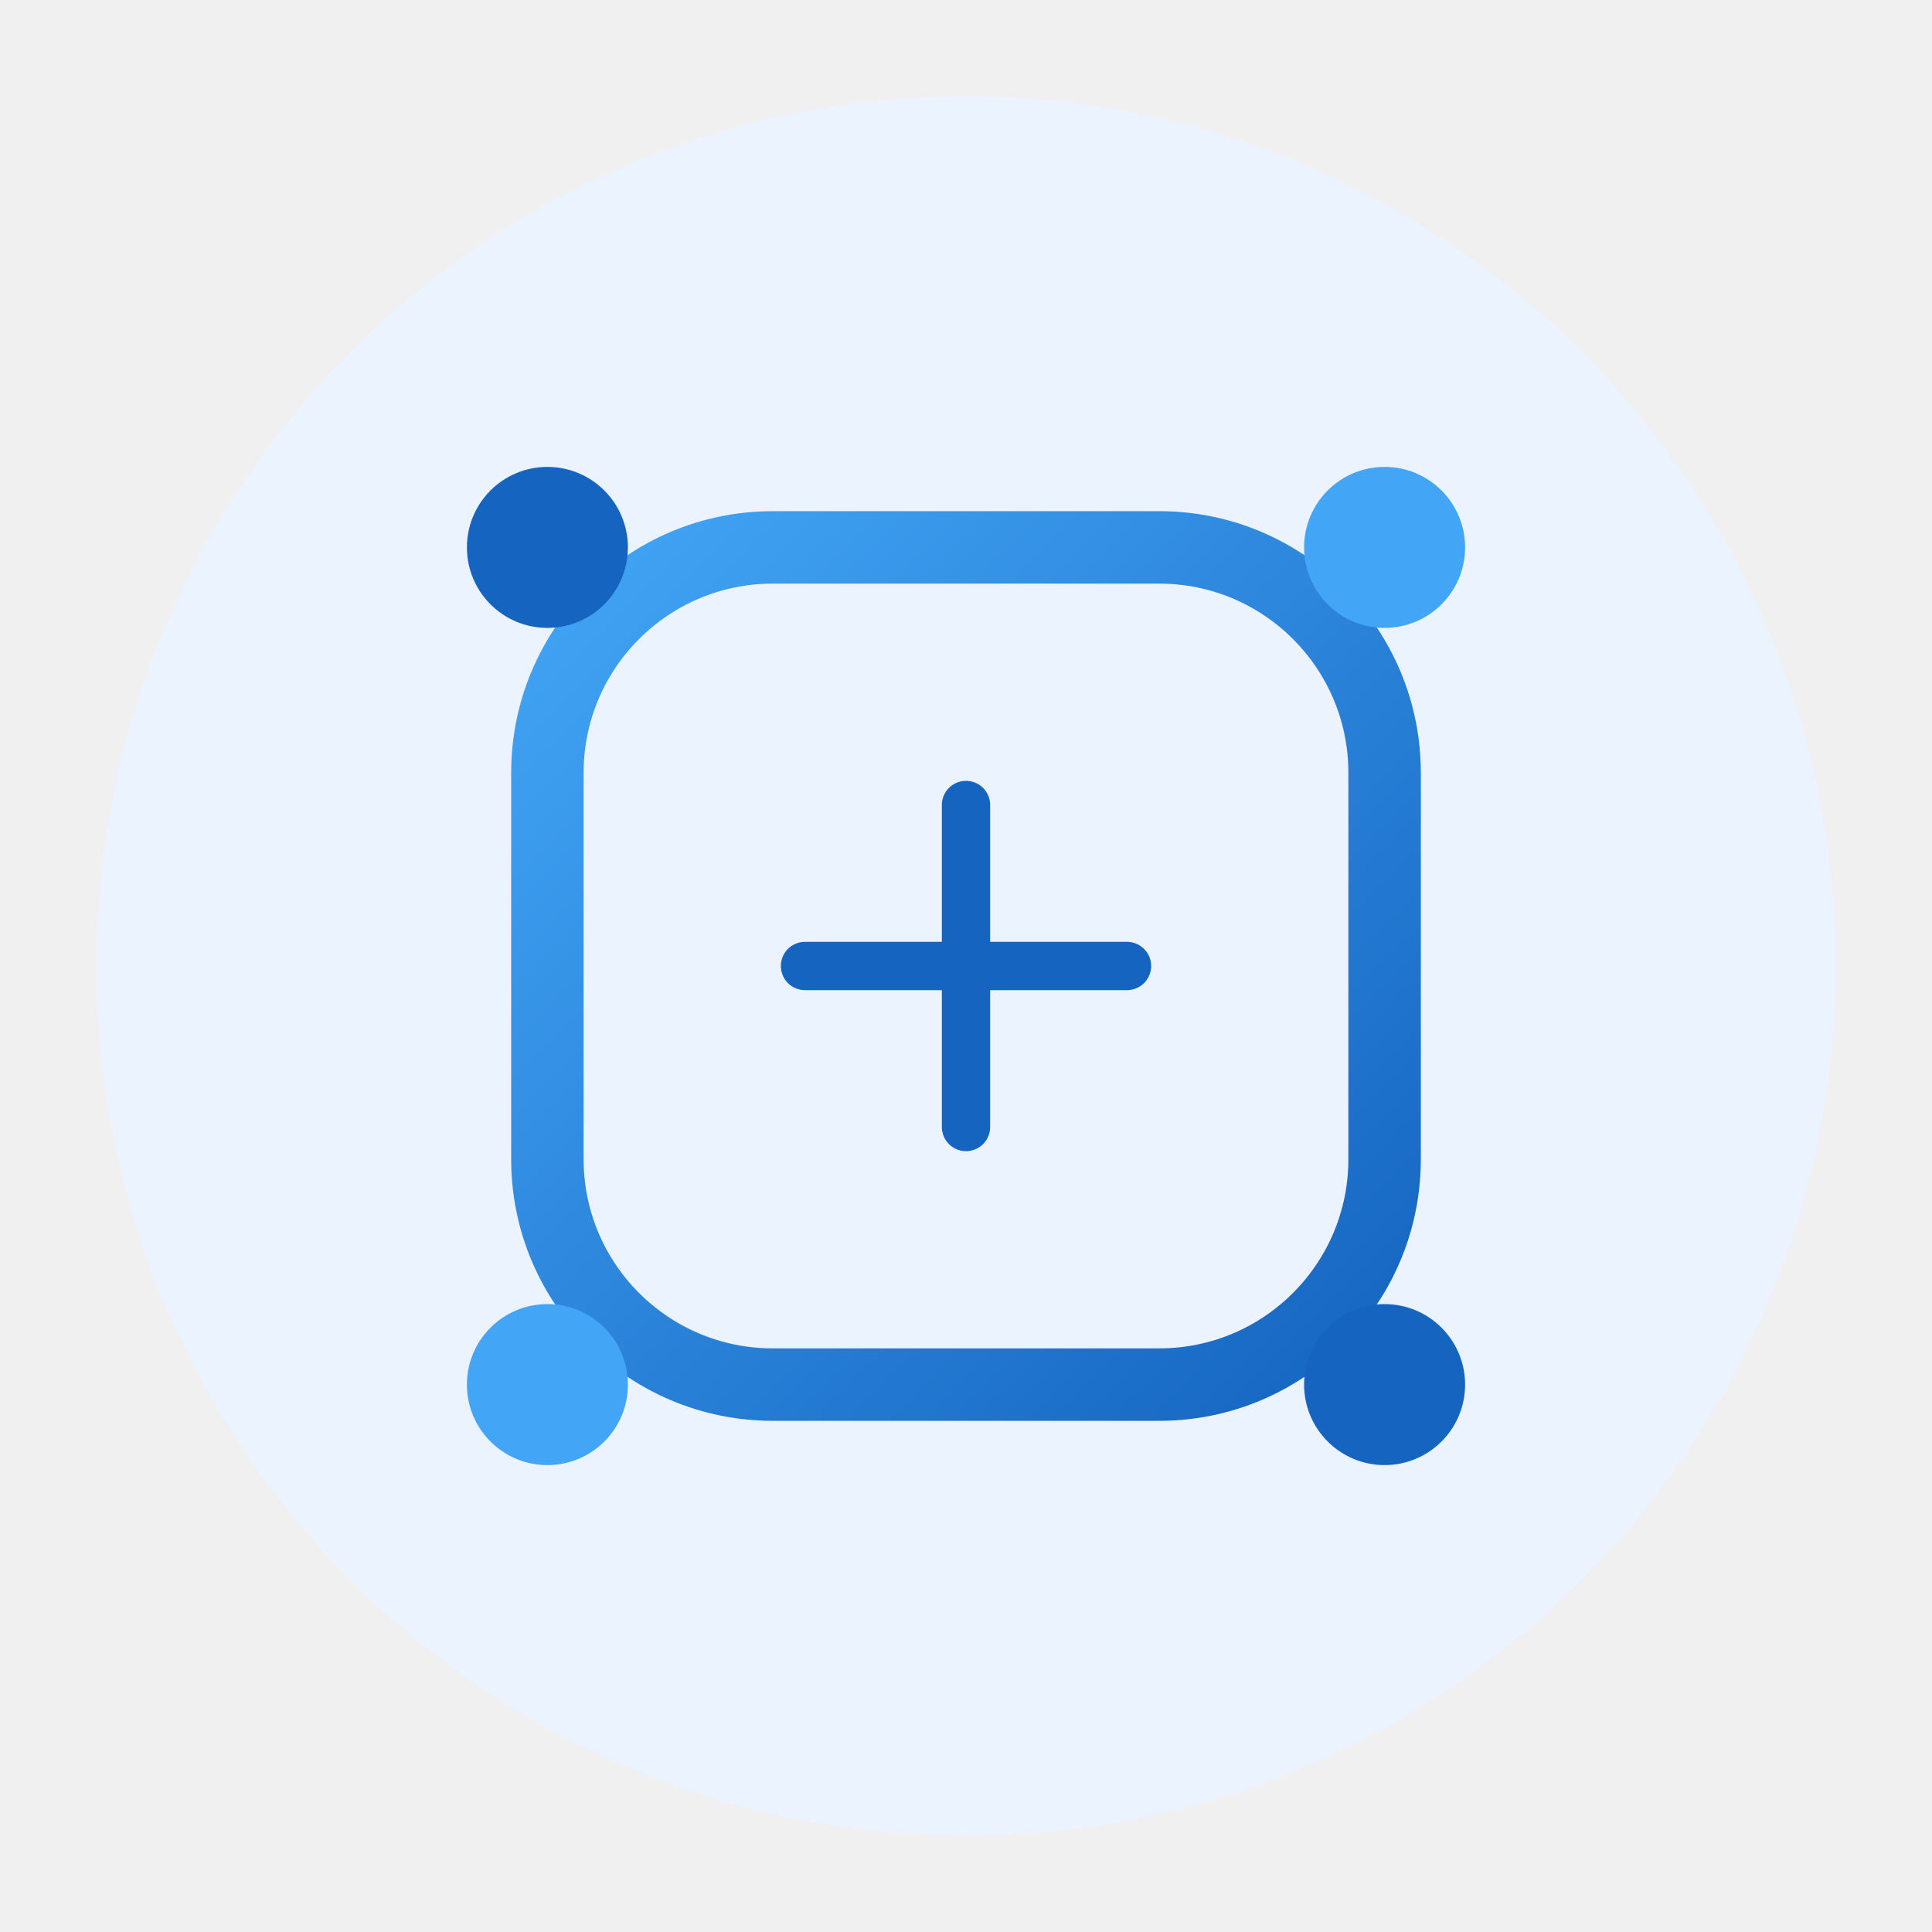
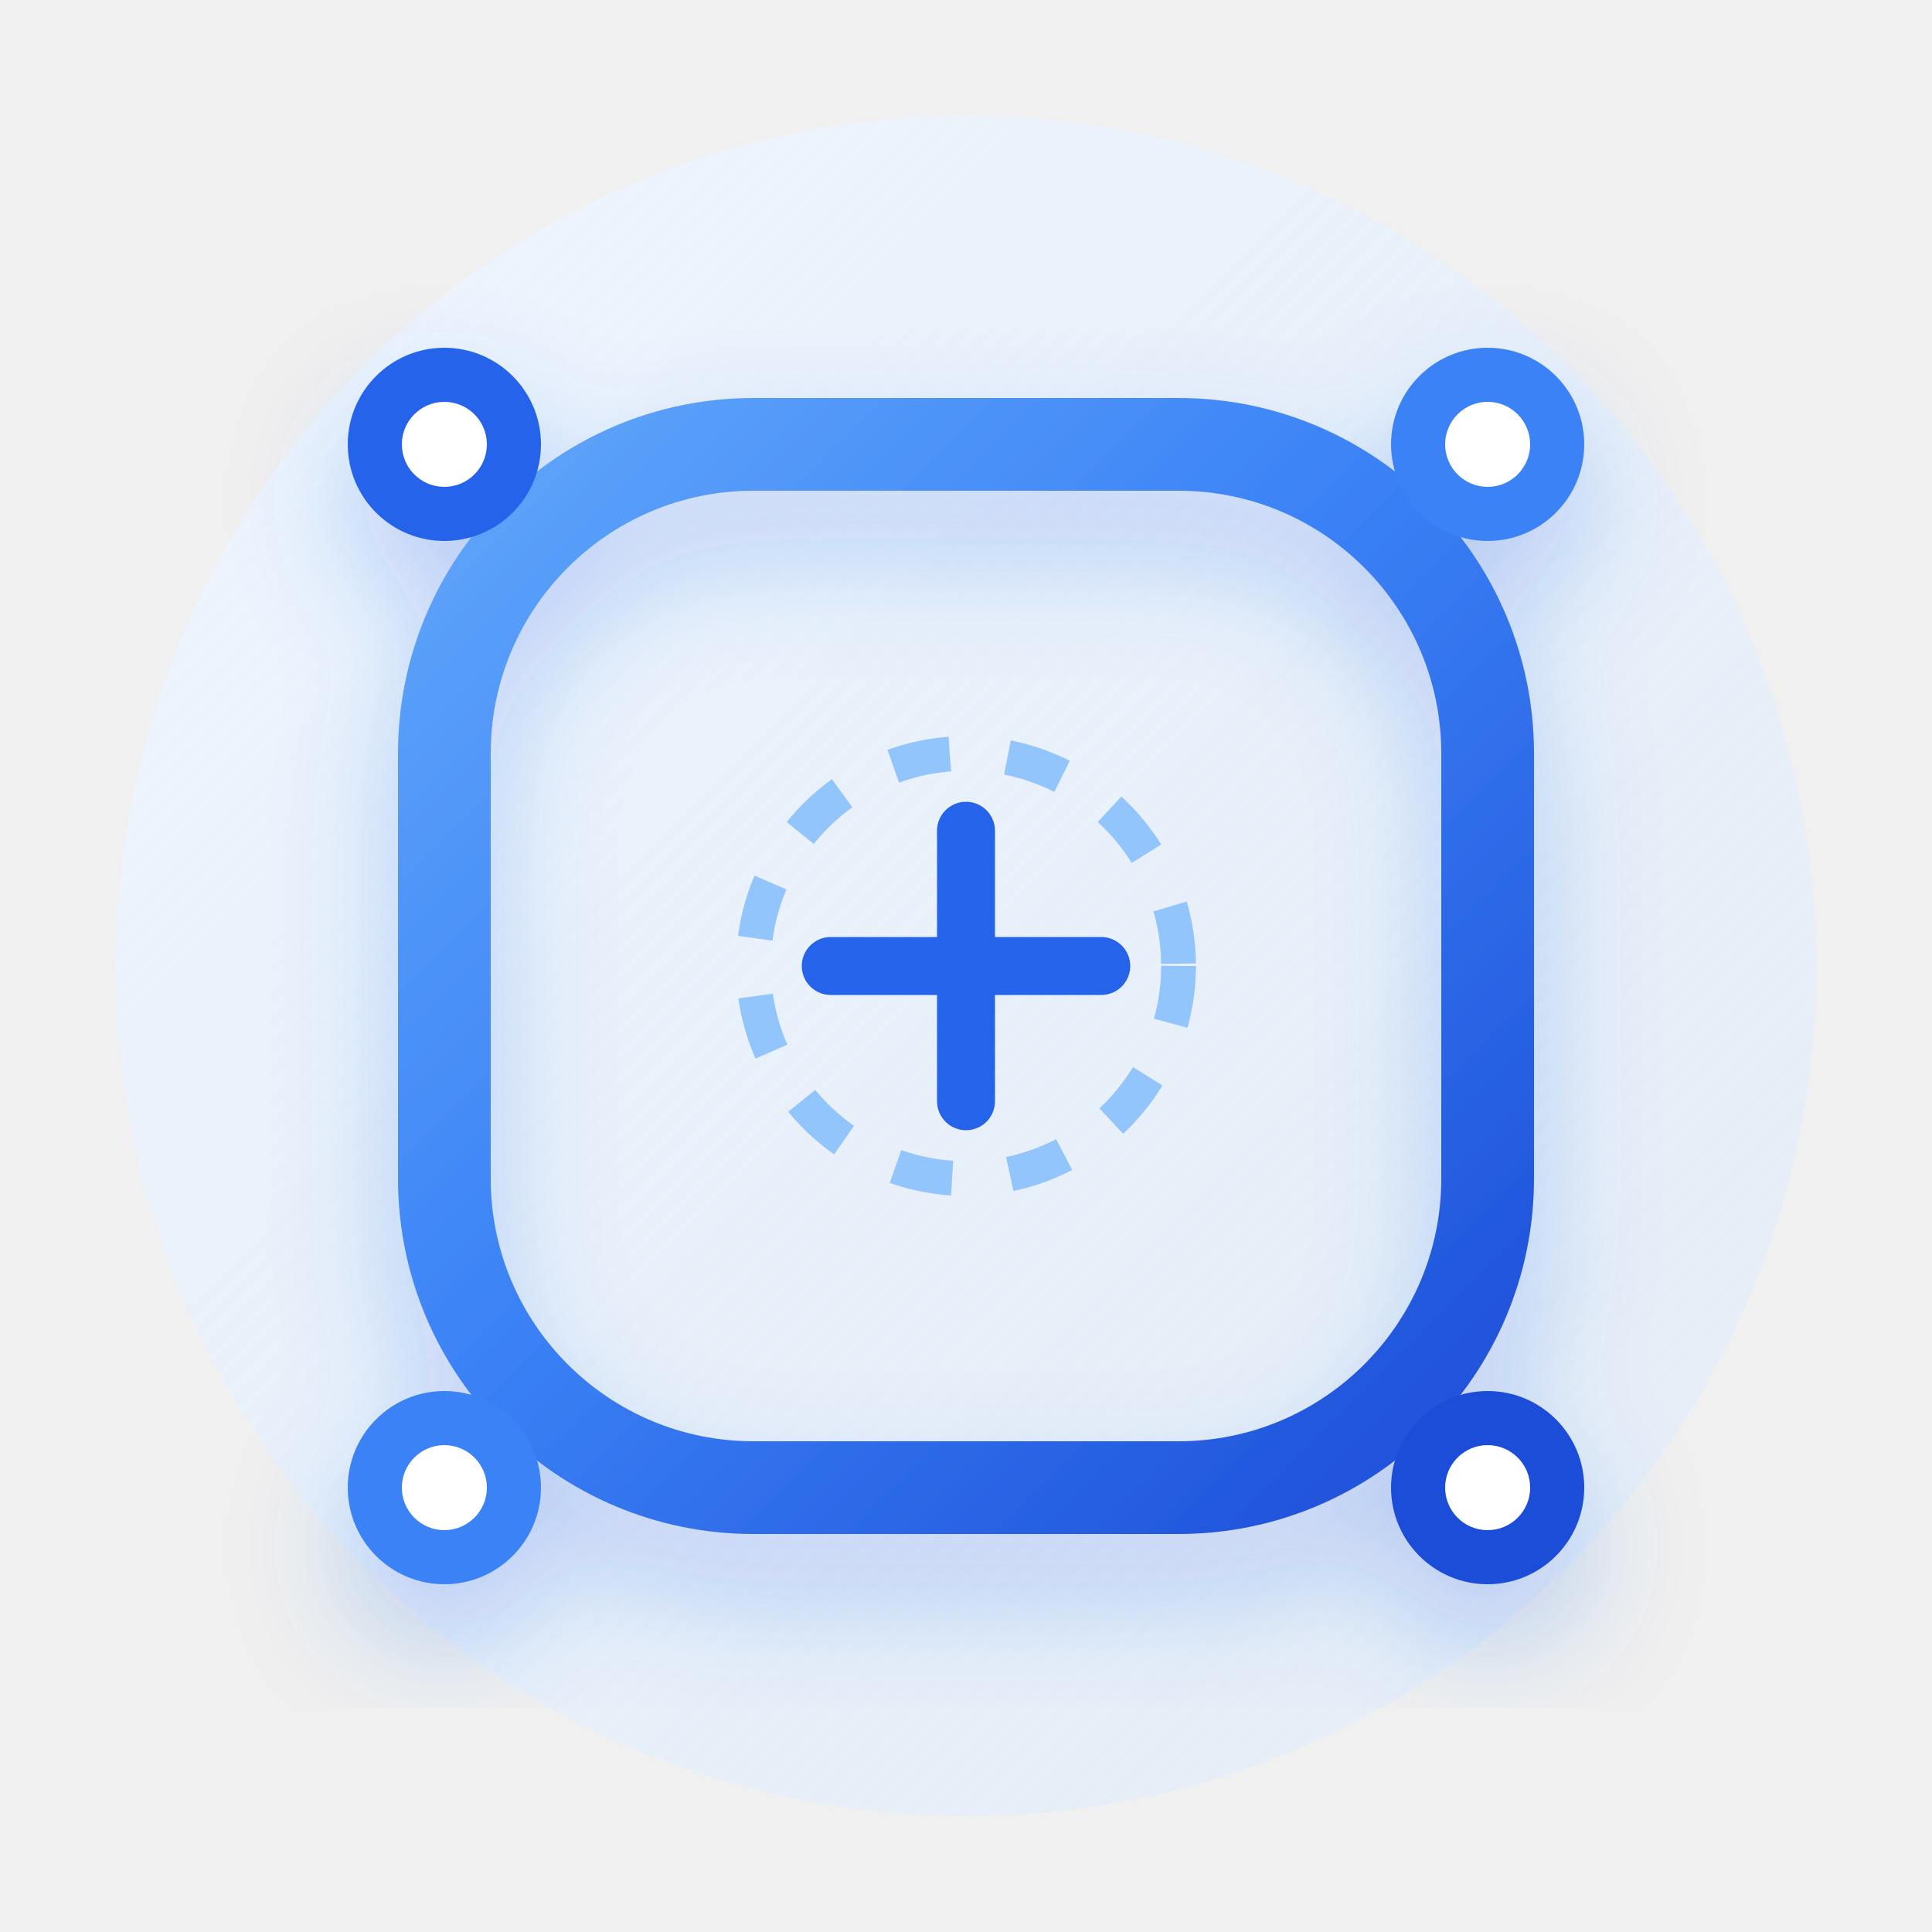
- <svg xmlns="http://www.w3.org/2000/svg" viewBox="0 0 120 120" width="120" height="120">
+ <svg xmlns="http://www.w3.org/2000/svg" viewBox="0 0 100 100" width="100" height="100">
  <defs>
-     <linearGradient id="boxGrad" x1="0%" y1="0%" x2="100%" y2="100%">
-       <stop offset="0%" stop-color="#42a5f5" />
-       <stop offset="100%" stop-color="#1565c0" />
+     <linearGradient id="boxSquareGrad" x1="0%" y1="0%" x2="100%" y2="100%">
+       <stop offset="0%" stop-color="#60a5fa" />
+       <stop offset="45%" stop-color="#3b82f6" />
+       <stop offset="100%" stop-color="#1d4ed8" />
    </linearGradient>
+     <linearGradient id="boxBgGlow" x1="0%" y1="0%" x2="100%" y2="100%">
+       <stop offset="0%" stop-color="#eff6ff" stop-opacity="0.95" />
+       <stop offset="100%" stop-color="#dbeafe" stop-opacity="0.45" />
+     </linearGradient>
+     <filter id="boxShadow" x="-10%" y="-10%" width="120%" height="120%">
+       <feDropShadow dx="0" dy="3" stdDeviation="3" flood-color="#2563eb" flood-opacity="0.25" />
+     </filter>
  </defs>
-   <circle cx="60" cy="60" r="54" fill="#eaf3ff" />
-   <rect x="34" y="34" width="52" height="52" rx="14" fill="none" stroke="url(#boxGrad)" stroke-width="4.5" />
-   <circle cx="34" cy="34" r="5" fill="#1565c0" />
-   <circle cx="86" cy="34" r="5" fill="#42a5f5" />
-   <circle cx="86" cy="86" r="5" fill="#1565c0" />
-   <circle cx="34" cy="86" r="5" fill="#42a5f5" />
-   <path d="M50 60 L70 60 M60 50 L60 70" stroke="#1565c0" stroke-width="3" stroke-linecap="round" />
+   <circle cx="50" cy="50" r="44" fill="url(#boxBgGlow)" />
+   <g filter="url(#boxShadow)">
+     <rect x="23" y="23" width="54" height="54" rx="16" fill="none" stroke="url(#boxSquareGrad)" stroke-width="4.8" />
+     <circle cx="23" cy="23" r="5" fill="#2563eb" />
+     <circle cx="23" cy="23" r="2.2" fill="#ffffff" />
+     <circle cx="77" cy="23" r="5" fill="#3b82f6" />
+     <circle cx="77" cy="23" r="2.2" fill="#ffffff" />
+     <circle cx="77" cy="77" r="5" fill="#1d4ed8" />
+     <circle cx="77" cy="77" r="2.2" fill="#ffffff" />
+     <circle cx="23" cy="77" r="5" fill="#3b82f6" />
+     <circle cx="23" cy="77" r="2.2" fill="#ffffff" />
+   </g>
+   <circle cx="50" cy="50" r="11" fill="none" stroke="#93c5fd" stroke-width="1.8" stroke-dasharray="3 3" />
+   <path d="M43 50 L57 50 M50 43 L50 57" stroke="#2563eb" stroke-width="3" stroke-linecap="round" />
</svg>
